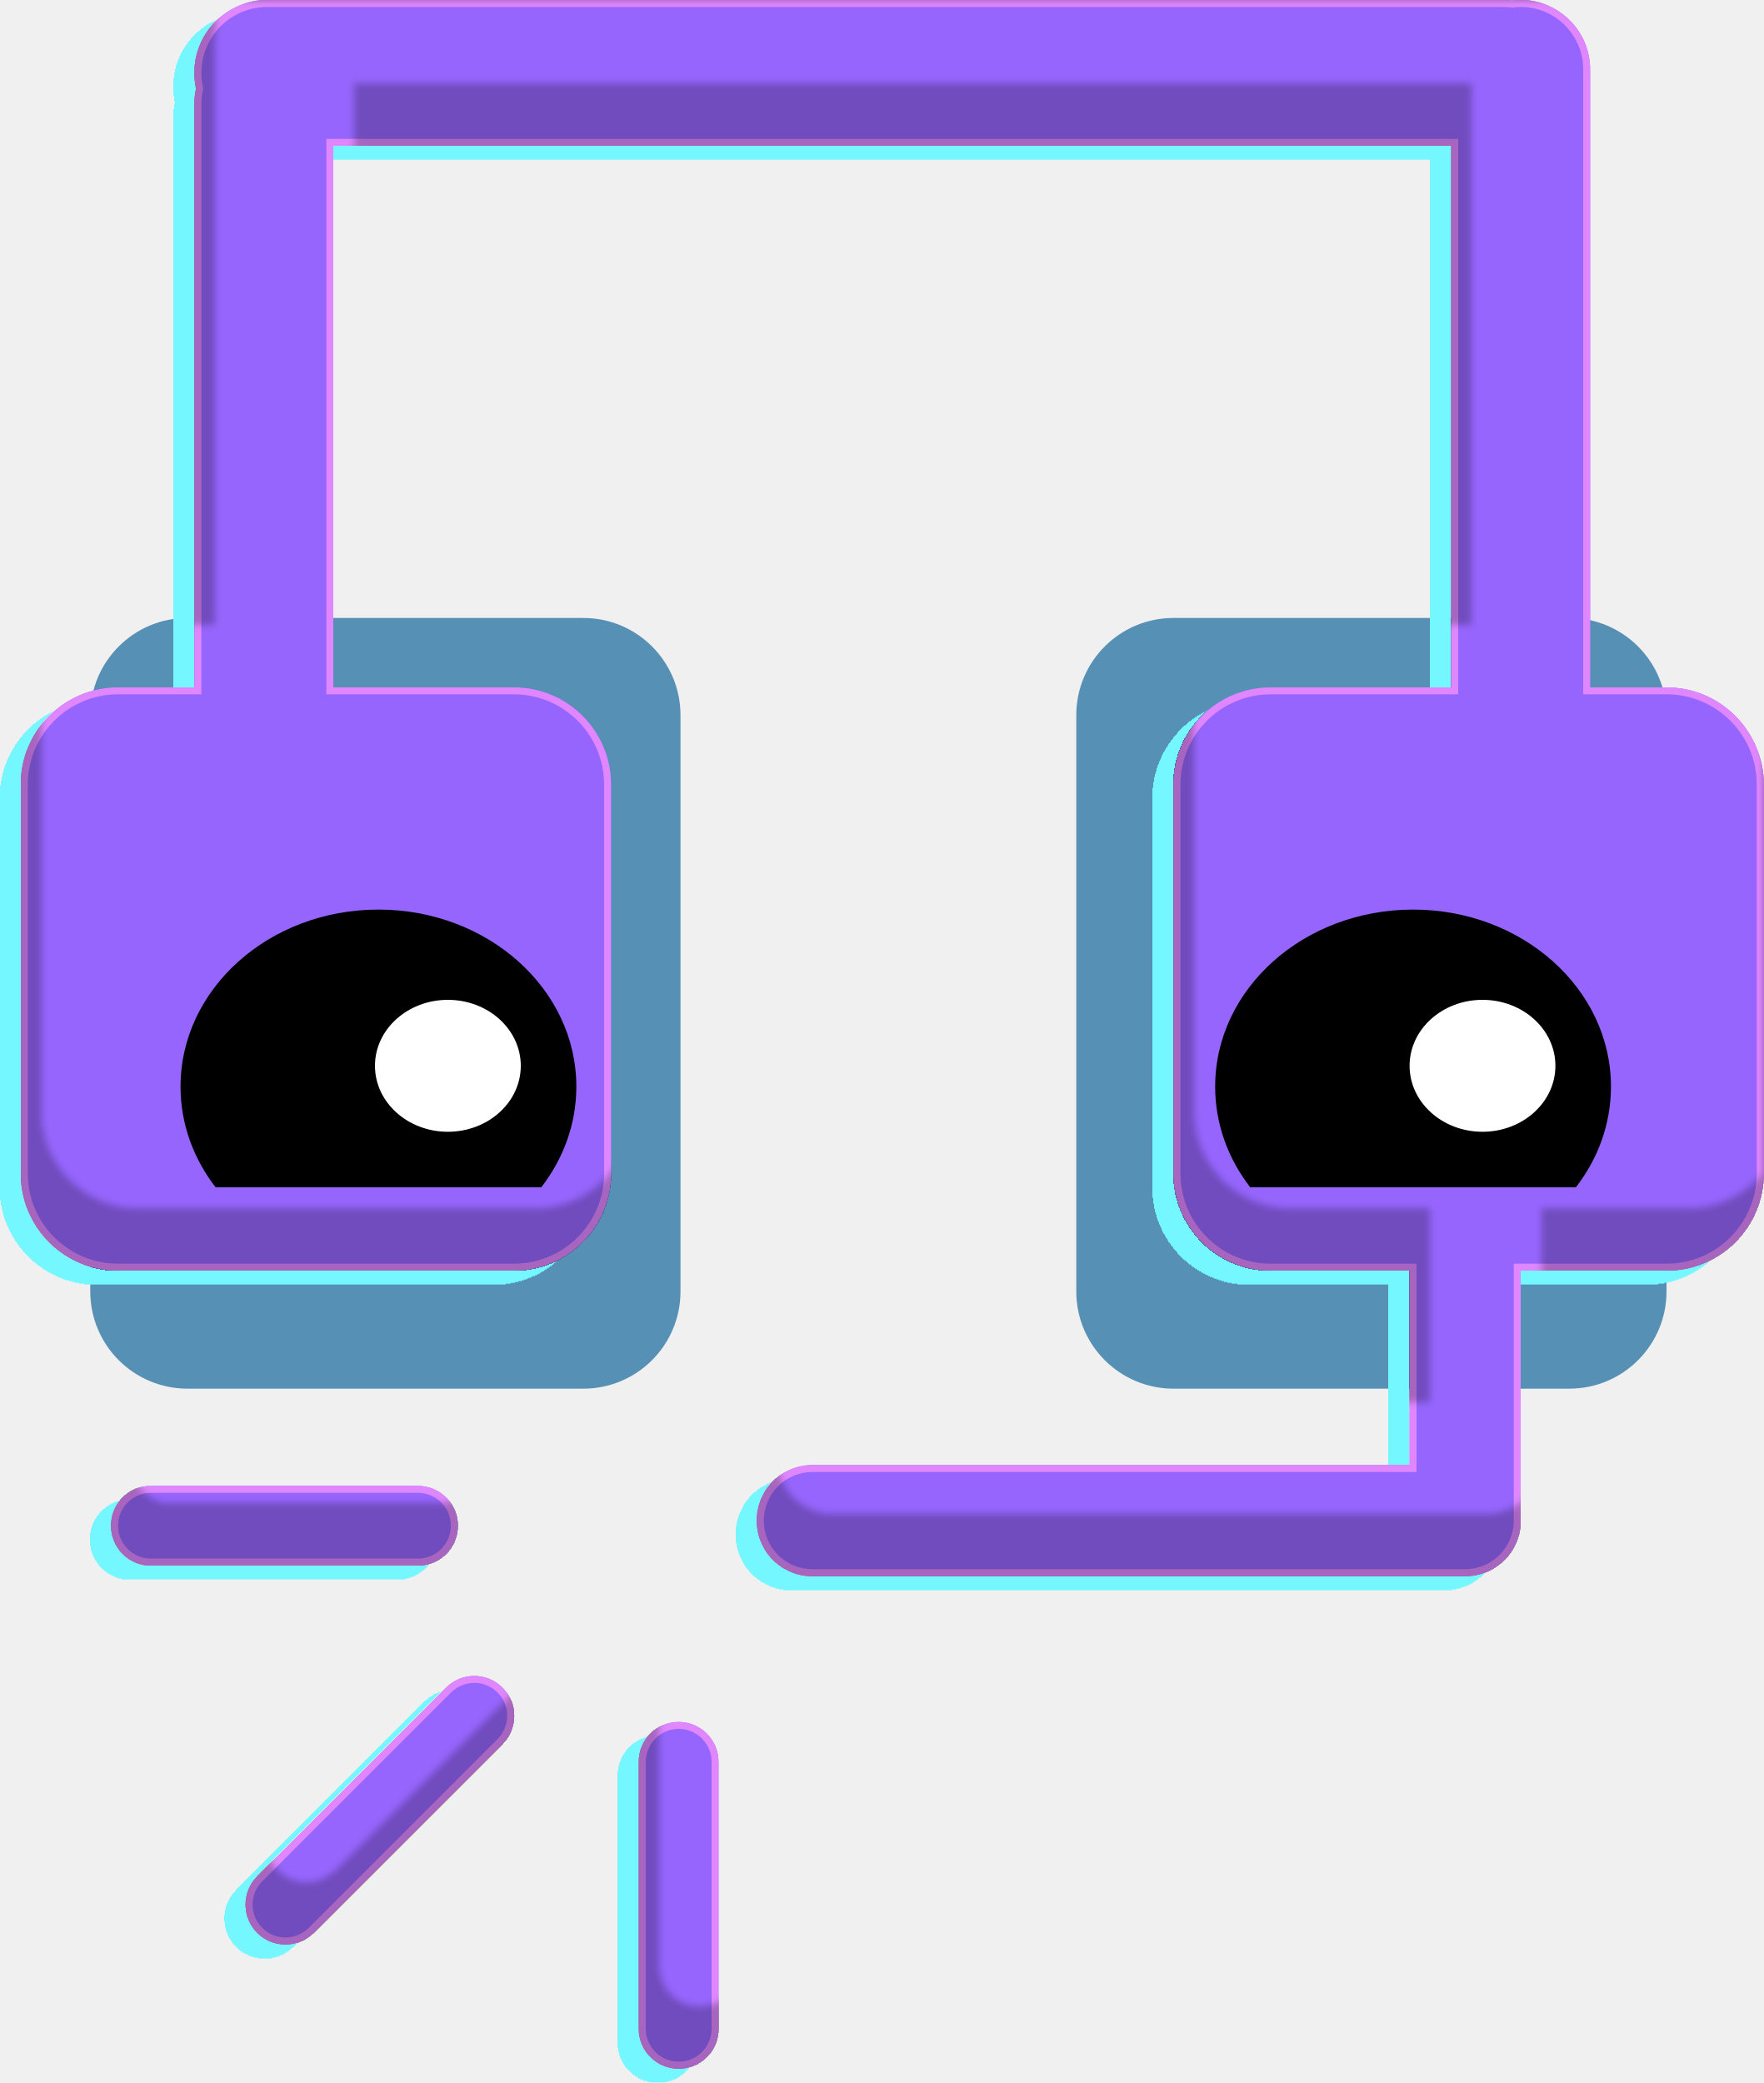
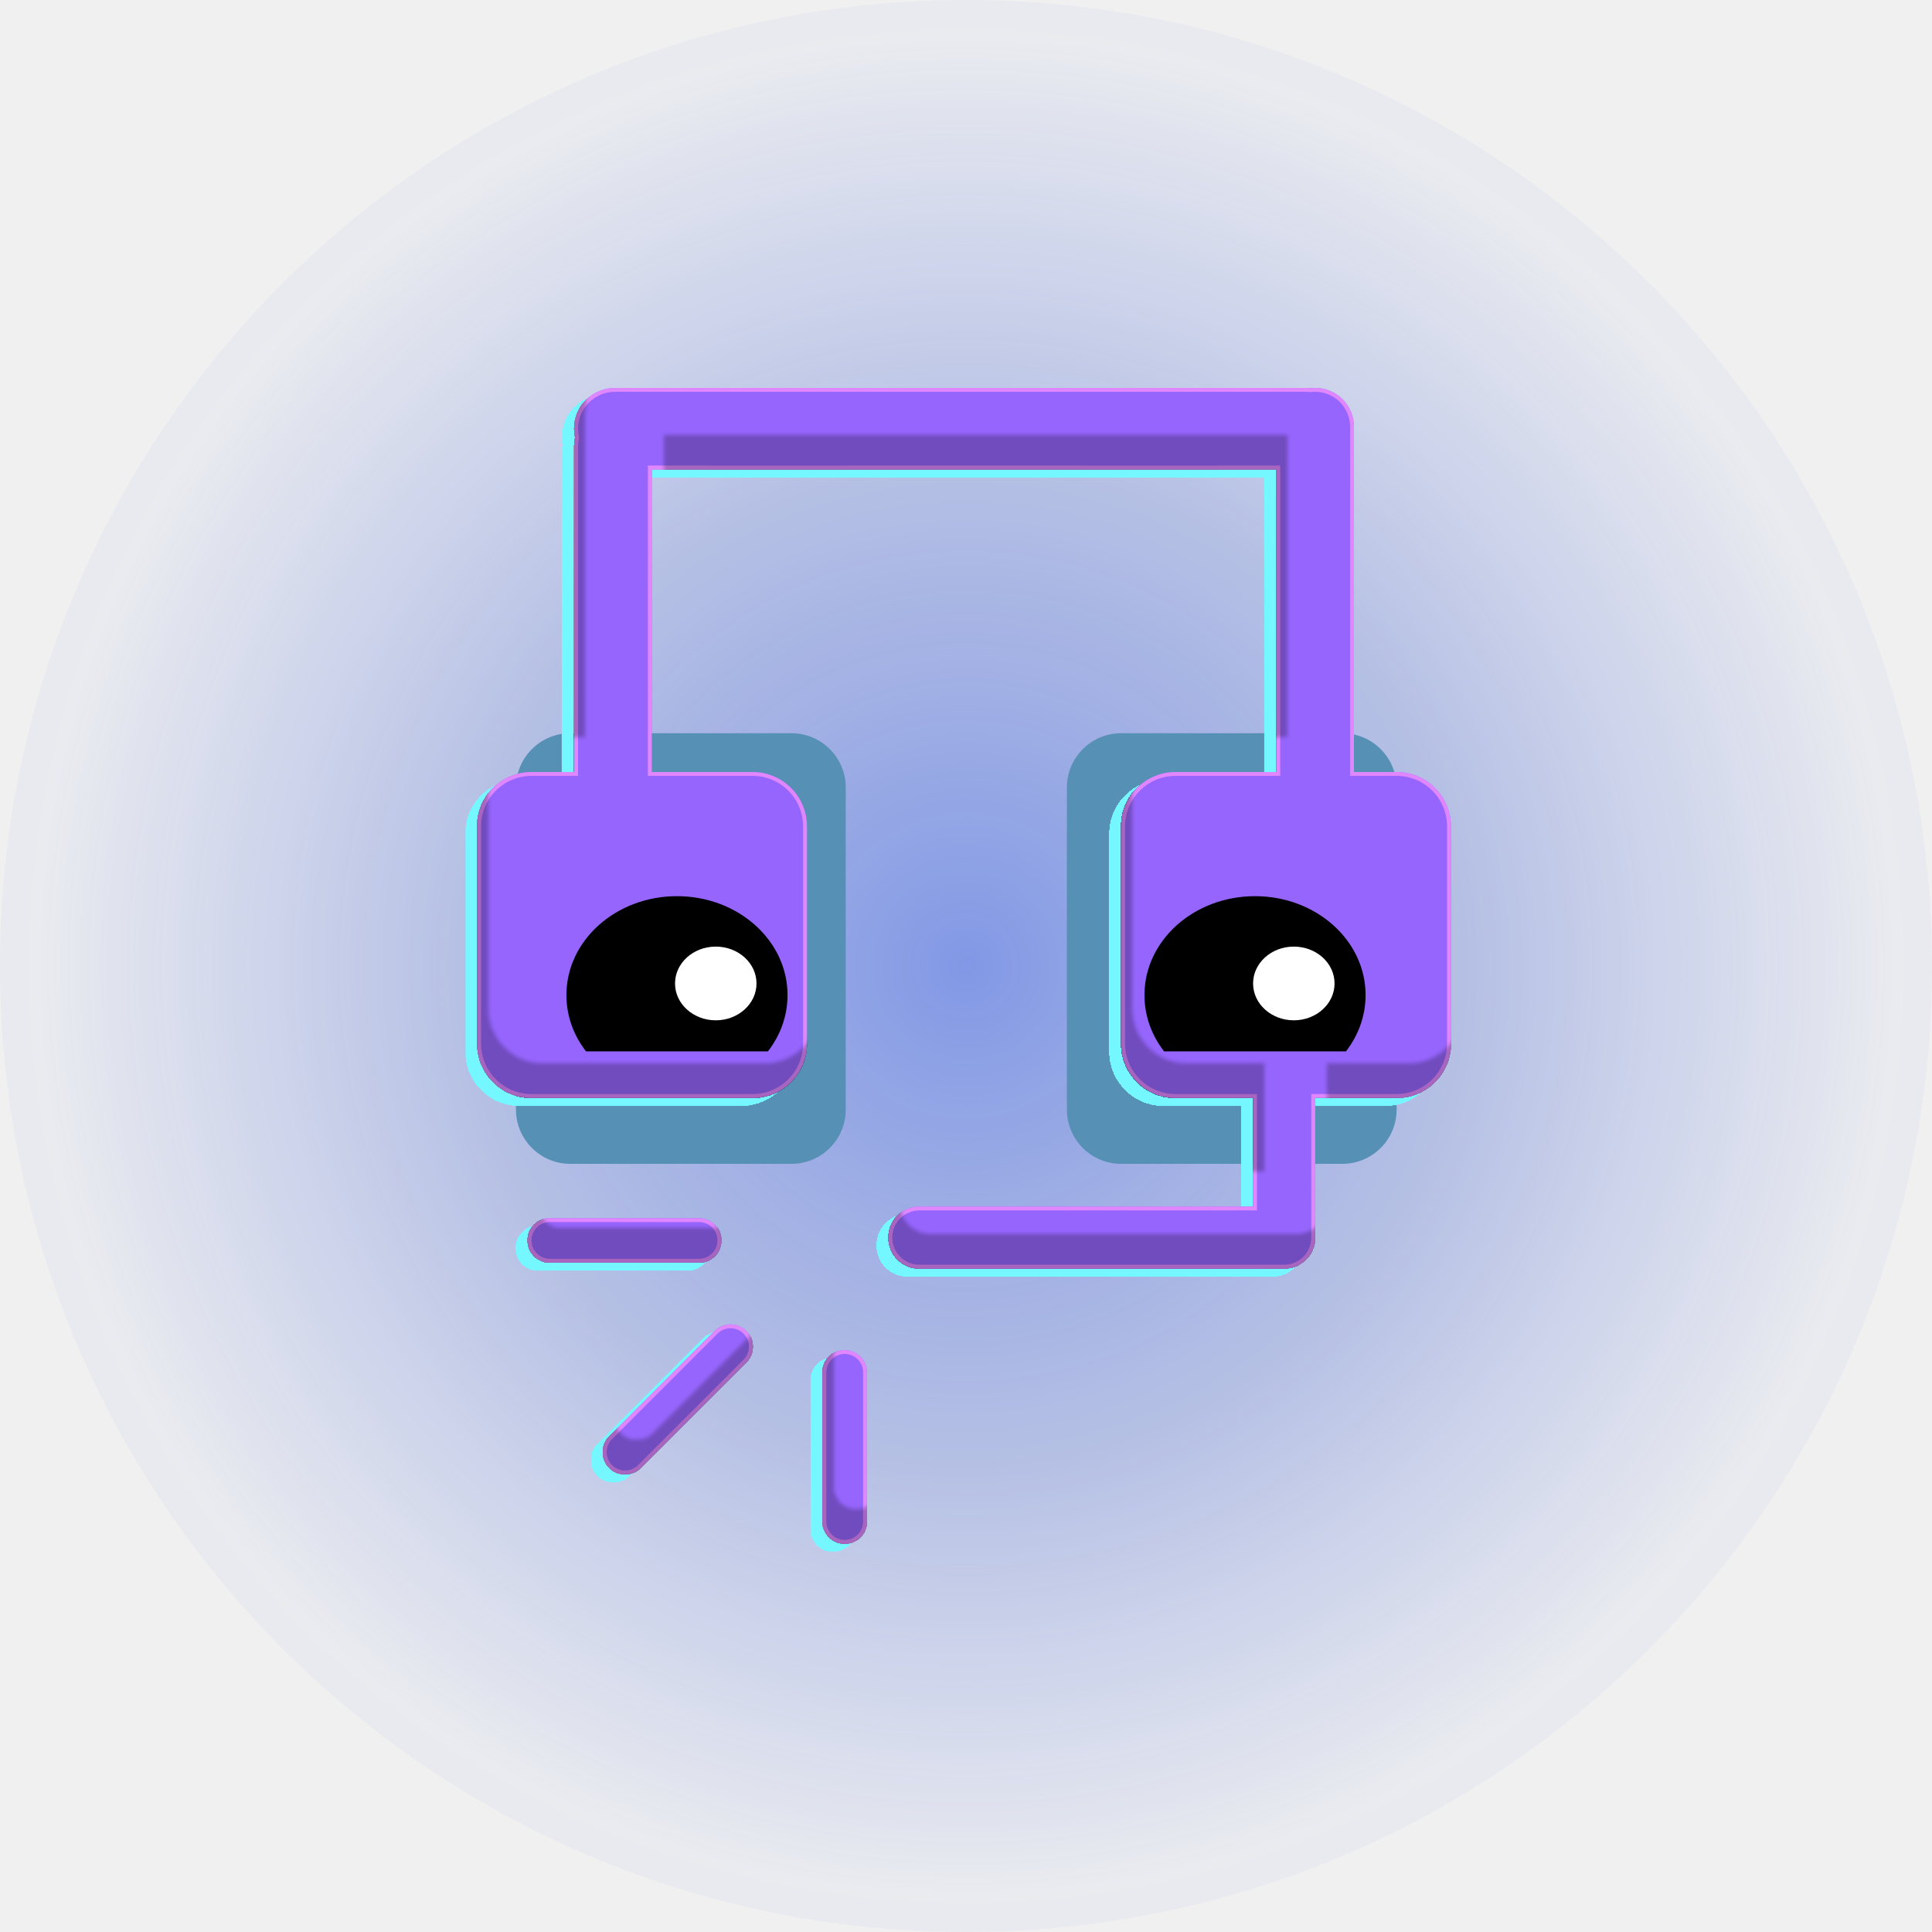
- <svg xmlns="http://www.w3.org/2000/svg" width="254" height="300" viewBox="0 0 254 300" fill="none">
-   <rect x="155" y="89" width="85" height="111" rx="14" fill="#5790B5" />
-   <rect x="13" y="89" width="85" height="111" rx="14" fill="#5790B5" />
-   <g filter="url(#filter0_di_244_2)">
-     <mask id="path-3-inside-1_244_2" fill="white">
-       <path fill-rule="evenodd" clip-rule="evenodd" d="M217.765 0.075C218.17 0.026 218.582 0 219 0C224.523 0 229 4.477 229 10V99H240C247.732 99 254 105.268 254 113V169C254 176.732 247.732 183 240 183H219V219C219 223.418 215.418 227 211 227H117C112.582 227 109 223.418 109 219C109 214.582 112.582 211 117 211H203V183H183C175.268 183 169 176.732 169 169V113C169 105.268 175.268 99 183 99H209V21L48 21V99H74C81.732 99 88 105.268 88 113V169C88 176.732 81.732 183 74 183H17C9.268 183 3 176.732 3 169V113C3 105.268 9.268 99 17 99H28V15C28 14.236 28.086 13.493 28.248 12.778C28.085 12.044 28 11.282 28 10.5C28 4.701 32.701 9.33126e-06 38.5 9.07777e-06L216.5 0C216.928 0 217.351 0.026 217.765 0.075ZM37.057 278.362C39.298 280.603 42.931 280.603 45.172 278.362L72.363 251.172C74.603 248.931 74.603 245.298 72.363 243.057C70.122 240.816 66.489 240.816 64.248 243.057L37.057 270.248C34.817 272.489 34.817 276.122 37.057 278.362ZM103.476 292.191C103.476 295.36 100.907 297.929 97.738 297.929C94.569 297.929 92 295.36 92 292.191V253.738C92 250.569 94.569 248 97.738 248C100.907 248 103.476 250.569 103.476 253.738L103.476 292.191ZM16 219.738C16 222.907 18.569 225.476 21.738 225.476H60.191C63.36 225.476 65.929 222.907 65.929 219.738C65.929 216.569 63.36 214 60.191 214H21.738C18.569 214 16 216.569 16 219.738Z" />
+ <svg xmlns="http://www.w3.org/2000/svg" width="498" height="498" viewBox="0 0 498 498" fill="none">
+   <circle cx="249" cy="249" r="249" fill="url(#paint0_radial_258_5)" fill-opacity="0.5" />
+   <rect x="275" y="189" width="85" height="111" rx="14" fill="#5790B5" />
+   <rect x="133" y="189" width="85" height="111" rx="14" fill="#5790B5" />
+   <g filter="url(#filter0_di_258_5)">
+     <mask id="path-4-inside-1_258_5" fill="white">
+       <path fill-rule="evenodd" clip-rule="evenodd" d="M337.765 100.075C338.17 100.026 338.582 100 339 100C344.523 100 349 104.477 349 110V199H360C367.732 199 374 205.268 374 213V269C374 276.732 367.732 283 360 283H339V319C339 323.418 335.418 327 331 327H237C232.582 327 229 323.418 229 319C229 314.582 232.582 311 237 311H323V283H303C295.268 283 289 276.732 289 269V213C289 205.268 295.268 199 303 199H329V121L168 121V199H194C201.732 199 208 205.268 208 213V269C208 276.732 201.732 283 194 283H137C129.268 283 123 276.732 123 269V213C123 205.268 129.268 199 137 199H148V115C148 114.236 148.086 113.493 148.248 112.778C148.086 112.044 148 111.282 148 110.5C148 104.701 152.701 100 158.5 100L336.5 100C336.928 100 337.351 100.026 337.765 100.075ZM157.057 378.362C159.298 380.603 162.931 380.603 165.172 378.362L192.363 351.172C194.603 348.931 194.603 345.298 192.363 343.057C190.122 340.816 186.489 340.816 184.248 343.057L157.057 370.248C154.817 372.489 154.817 376.122 157.057 378.362ZM223.476 392.191C223.476 395.36 220.907 397.929 217.738 397.929C214.569 397.929 212 395.36 212 392.191V353.738C212 350.569 214.569 348 217.738 348C220.907 348 223.476 350.569 223.476 353.738L223.476 392.191ZM136 319.738C136 322.907 138.569 325.476 141.738 325.476H180.191C183.36 325.476 185.929 322.907 185.929 319.738C185.929 316.569 183.36 314 180.191 314H141.738C138.569 314 136 316.569 136 319.738Z" />
    </mask>
-     <path fill-rule="evenodd" clip-rule="evenodd" d="M217.765 0.075C218.17 0.026 218.582 0 219 0C224.523 0 229 4.477 229 10V99H240C247.732 99 254 105.268 254 113V169C254 176.732 247.732 183 240 183H219V219C219 223.418 215.418 227 211 227H117C112.582 227 109 223.418 109 219C109 214.582 112.582 211 117 211H203V183H183C175.268 183 169 176.732 169 169V113C169 105.268 175.268 99 183 99H209V21L48 21V99H74C81.732 99 88 105.268 88 113V169C88 176.732 81.732 183 74 183H17C9.268 183 3 176.732 3 169V113C3 105.268 9.268 99 17 99H28V15C28 14.236 28.086 13.493 28.248 12.778C28.085 12.044 28 11.282 28 10.5C28 4.701 32.701 9.33126e-06 38.5 9.07777e-06L216.5 0C216.928 0 217.351 0.026 217.765 0.075ZM37.057 278.362C39.298 280.603 42.931 280.603 45.172 278.362L72.363 251.172C74.603 248.931 74.603 245.298 72.363 243.057C70.122 240.816 66.489 240.816 64.248 243.057L37.057 270.248C34.817 272.489 34.817 276.122 37.057 278.362ZM103.476 292.191C103.476 295.36 100.907 297.929 97.738 297.929C94.569 297.929 92 295.36 92 292.191V253.738C92 250.569 94.569 248 97.738 248C100.907 248 103.476 250.569 103.476 253.738L103.476 292.191ZM16 219.738C16 222.907 18.569 225.476 21.738 225.476H60.191C63.36 225.476 65.929 222.907 65.929 219.738C65.929 216.569 63.36 214 60.191 214H21.738C18.569 214 16 216.569 16 219.738Z" fill="#9665FD" />
-     <path d="M217.765 0.075L217.646 1.068L217.767 1.083L217.888 1.068L217.765 0.075ZM229 99H228V100H229V99ZM219 183V182H218V183H219ZM203 211V212H204V211H203ZM203 183H204V182H203V183ZM209 99V100H210V99H209ZM209 21H210V20H209V21ZM48 21V20H47V21H48ZM48 99H47V100H48V99ZM28 99V100H29V99H28ZM28.248 12.778L29.223 12.999L29.273 12.781L29.224 12.562L28.248 12.778ZM38.5 9.07777e-06V1V9.07777e-06ZM216.5 0V-1V0ZM45.172 278.362L44.465 277.655L45.172 278.362ZM37.057 278.362L37.765 277.655L37.765 277.655L37.057 278.362ZM72.363 251.172L71.656 250.465L72.363 251.172ZM72.363 243.057L71.656 243.764L72.363 243.057ZM64.248 243.057L63.541 242.35L64.248 243.057ZM37.057 270.248L37.765 270.955L37.765 270.955L37.057 270.248ZM103.476 292.191H104.476H103.476ZM103.476 253.738H102.476H103.476ZM219 -1C218.541 -1 218.088 -0.972 217.643 -0.917L217.888 1.068C218.252 1.023 218.623 1 219 1V-1ZM230 10C230 3.925 225.075 -1 219 -1V1C223.971 1 228 5.029 228 10H230ZM230 99V10H228V99H230ZM240 98H229V100H240V98ZM255 113C255 104.716 248.284 98 240 98V100C247.18 100 253 105.82 253 113H255ZM255 169V113H253V169H255ZM240 184C248.284 184 255 177.284 255 169H253C253 176.18 247.18 182 240 182V184ZM219 184H240V182H219V184ZM220 219V183H218V219H220ZM211 228C215.971 228 220 223.971 220 219H218C218 222.866 214.866 226 211 226V228ZM117 228H211V226H117V228ZM108 219C108 223.971 112.029 228 117 228V226C113.134 226 110 222.866 110 219H108ZM117 210C112.029 210 108 214.029 108 219H110C110 215.134 113.134 212 117 212V210ZM203 210H117V212H203V210ZM202 183V211H204V183H202ZM183 184H203V182H183V184ZM168 169C168 177.284 174.716 184 183 184V182C175.82 182 170 176.18 170 169H168ZM168 113V169H170V113H168ZM183 98C174.716 98 168 104.716 168 113H170C170 105.82 175.82 100 183 100V98ZM209 98H183V100H209V98ZM208 21V99H210V21H208ZM209 20L48 20V22L209 22V20ZM47 21V99H49V21H47ZM48 100H74V98H48V100ZM74 100C81.18 100 87 105.82 87 113H89C89 104.716 82.284 98 74 98V100ZM87 113V169H89V113H87ZM87 169C87 176.18 81.18 182 74 182V184C82.284 184 89 177.284 89 169H87ZM74 182H17V184H74V182ZM17 182C9.82 182 4 176.18 4 169H2C2 177.284 8.716 184 17 184V182ZM4 169V113H2V169H4ZM4 113C4 105.82 9.82 100 17 100V98C8.716 98 2 104.716 2 113H4ZM17 100H28V98H17V100ZM29 99V15H27V99H29ZM29 15C29 14.311 29.077 13.642 29.223 12.999L27.273 12.557C27.094 13.343 27 14.161 27 15H29ZM29.224 12.562C29.078 11.899 29 11.209 29 10.5H27C27 11.355 27.094 12.19 27.271 12.994L29.224 12.562ZM29 10.5C29 5.253 33.253 1 38.5 1V-1C32.149 -1 27 4.149 27 10.5H29ZM38.5 1L216.5 1V-1L38.5 -1V1ZM216.5 1C216.888 1 217.271 1.023 217.646 1.068L217.885 -0.917C217.43 -0.972 216.968 -1 216.5 -1V1ZM44.465 277.655C42.615 279.506 39.615 279.506 37.765 277.655L36.35 279.07C38.982 281.701 43.248 281.701 45.879 279.07L44.465 277.655ZM71.656 250.465L44.465 277.655L45.879 279.07L73.07 251.879L71.656 250.465ZM71.656 243.764C73.506 245.615 73.506 248.614 71.656 250.465L73.07 251.879C75.701 249.248 75.701 244.981 73.07 242.35L71.656 243.764ZM64.955 243.764C66.805 241.914 69.805 241.914 71.656 243.764L73.07 242.35C70.439 239.719 66.172 239.719 63.541 242.35L64.955 243.764ZM37.765 270.955L64.955 243.764L63.541 242.35L36.35 269.541L37.765 270.955ZM37.765 277.655C35.914 275.805 35.914 272.805 37.765 270.955L36.35 269.541C33.719 272.172 33.719 276.438 36.35 279.07L37.765 277.655ZM97.738 298.929C101.459 298.929 104.476 295.912 104.476 292.191H102.476C102.476 294.808 100.354 296.929 97.738 296.929V298.929ZM91 292.191C91 295.913 94.016 298.929 97.738 298.929V296.929C95.121 296.929 93 294.808 93 292.191H91ZM91 253.738V292.191H93V253.738H91ZM97.738 247C94.016 247 91 250.017 91 253.738H93C93 251.121 95.121 249 97.738 249V247ZM104.476 253.738C104.476 250.017 101.459 247 97.738 247V249C100.354 249 102.476 251.121 102.476 253.738H104.476ZM104.476 292.191L104.476 253.738H102.476L102.476 292.191H104.476ZM21.738 224.476C19.121 224.476 17 222.354 17 219.738H15C15 223.459 18.017 226.476 21.738 226.476V224.476ZM60.191 224.476H21.738V226.476H60.191V224.476ZM64.929 219.738C64.929 222.354 62.808 224.476 60.191 224.476V226.476C63.913 226.476 66.929 223.459 66.929 219.738H64.929ZM60.191 215C62.808 215 64.929 217.121 64.929 219.738H66.929C66.929 216.017 63.913 213 60.191 213V215ZM21.738 215H60.191V213H21.738V215ZM17 219.738C17 217.121 19.121 215 21.738 215V213C18.017 213 15 216.017 15 219.738H17Z" fill="#E087FF" mask="url(#path-3-inside-1_244_2)" />
+     <path fill-rule="evenodd" clip-rule="evenodd" d="M337.765 100.075C338.17 100.026 338.582 100 339 100C344.523 100 349 104.477 349 110V199H360C367.732 199 374 205.268 374 213V269C374 276.732 367.732 283 360 283H339V319C339 323.418 335.418 327 331 327H237C232.582 327 229 323.418 229 319C229 314.582 232.582 311 237 311H323V283H303C295.268 283 289 276.732 289 269V213C289 205.268 295.268 199 303 199H329V121L168 121V199H194C201.732 199 208 205.268 208 213V269C208 276.732 201.732 283 194 283H137C129.268 283 123 276.732 123 269V213C123 205.268 129.268 199 137 199H148V115C148 114.236 148.086 113.493 148.248 112.778C148.086 112.044 148 111.282 148 110.5C148 104.701 152.701 100 158.5 100L336.5 100C336.928 100 337.351 100.026 337.765 100.075ZM157.057 378.362C159.298 380.603 162.931 380.603 165.172 378.362L192.363 351.172C194.603 348.931 194.603 345.298 192.363 343.057C190.122 340.816 186.489 340.816 184.248 343.057L157.057 370.248C154.817 372.489 154.817 376.122 157.057 378.362ZM223.476 392.191C223.476 395.36 220.907 397.929 217.738 397.929C214.569 397.929 212 395.36 212 392.191V353.738C212 350.569 214.569 348 217.738 348C220.907 348 223.476 350.569 223.476 353.738L223.476 392.191ZM136 319.738C136 322.907 138.569 325.476 141.738 325.476H180.191C183.36 325.476 185.929 322.907 185.929 319.738C185.929 316.569 183.36 314 180.191 314H141.738C138.569 314 136 316.569 136 319.738Z" fill="#9665FD" />
+     <path d="M337.765 100.075L337.646 101.068L337.767 101.083L337.888 101.068L337.765 100.075ZM349 199H348V200H349V199ZM339 283V282H338V283H339ZM323 311V312H324V311H323ZM323 283H324V282H323V283ZM329 199V200H330V199H329ZM329 121H330V120H329V121ZM168 121V120H167V121H168ZM168 199H167V200H168V199ZM148 199V200H149V199H148ZM148.248 112.778L149.223 112.999L149.273 112.781L149.224 112.562L148.248 112.778ZM158.5 100V101V100ZM336.5 100V99V100ZM165.172 378.362L164.465 377.655L165.172 378.362ZM157.057 378.362L157.765 377.655L157.765 377.655L157.057 378.362ZM192.363 351.172L191.656 350.465L192.363 351.172ZM192.363 343.057L191.656 343.764L192.363 343.057ZM184.248 343.057L183.541 342.35L184.248 343.057ZM157.057 370.248L157.765 370.955L157.765 370.955L157.057 370.248ZM223.476 392.191H224.476H223.476ZM223.476 353.738H222.476H223.476ZM339 99C338.541 99 338.088 99.028 337.643 99.083L337.888 101.068C338.252 101.023 338.623 101 339 101V99ZM350 110C350 103.925 345.075 99 339 99V101C343.971 101 348 105.029 348 110H350ZM350 199V110H348V199H350ZM360 198H349V200H360V198ZM375 213C375 204.716 368.284 198 360 198V200C367.18 200 373 205.82 373 213H375ZM375 269V213H373V269H375ZM360 284C368.284 284 375 277.284 375 269H373C373 276.18 367.18 282 360 282V284ZM339 284H360V282H339V284ZM340 319V283H338V319H340ZM331 328C335.971 328 340 323.971 340 319H338C338 322.866 334.866 326 331 326V328ZM237 328H331V326H237V328ZM228 319C228 323.971 232.029 328 237 328V326C233.134 326 230 322.866 230 319H228ZM237 310C232.029 310 228 314.029 228 319H230C230 315.134 233.134 312 237 312V310ZM323 310H237V312H323V310ZM322 283V311H324V283H322ZM303 284H323V282H303V284ZM288 269C288 277.284 294.716 284 303 284V282C295.82 282 290 276.18 290 269H288ZM288 213V269H290V213H288ZM303 198C294.716 198 288 204.716 288 213H290C290 205.82 295.82 200 303 200V198ZM329 198H303V200H329V198ZM328 121V199H330V121H328ZM329 120L168 120V122L329 122V120ZM167 121V199H169V121H167ZM168 200H194V198H168V200ZM194 200C201.18 200 207 205.82 207 213H209C209 204.716 202.284 198 194 198V200ZM207 213V269H209V213H207ZM207 269C207 276.18 201.18 282 194 282V284C202.284 284 209 277.284 209 269H207ZM194 282H137V284H194V282ZM137 282C129.82 282 124 276.18 124 269H122C122 277.284 128.716 284 137 284V282ZM124 269V213H122V269H124ZM124 213C124 205.82 129.82 200 137 200V198C128.716 198 122 204.716 122 213H124ZM137 200H148V198H137V200ZM149 199V115H147V199H149ZM149 115C149 114.311 149.077 113.642 149.223 112.999L147.273 112.557C147.094 113.343 147 114.161 147 115H149ZM149.224 112.562C149.078 111.899 149 111.209 149 110.5H147C147 111.355 147.094 112.19 147.271 112.994L149.224 112.562ZM149 110.5C149 105.253 153.253 101 158.5 101V99C152.149 99 147 104.149 147 110.5H149ZM158.5 101L336.5 101V99L158.5 99V101ZM336.5 101C336.888 101 337.271 101.023 337.646 101.068L337.885 99.083C337.43 99.028 336.968 99 336.5 99V101ZM164.465 377.655C162.615 379.506 159.615 379.506 157.765 377.655L156.35 379.07C158.982 381.701 163.248 381.701 165.879 379.07L164.465 377.655ZM191.656 350.465L164.465 377.655L165.879 379.07L193.07 351.879L191.656 350.465ZM191.656 343.764C193.506 345.615 193.506 348.614 191.656 350.465L193.07 351.879C195.701 349.248 195.701 344.981 193.07 342.35L191.656 343.764ZM184.955 343.764C186.805 341.914 189.805 341.914 191.656 343.764L193.07 342.35C190.438 339.719 186.172 339.719 183.541 342.35L184.955 343.764ZM157.765 370.955L184.955 343.764L183.541 342.35L156.35 369.541L157.765 370.955ZM157.765 377.655C155.914 375.805 155.914 372.805 157.765 370.955L156.35 369.541C153.719 372.172 153.719 376.438 156.35 379.07L157.765 377.655ZM217.738 398.929C221.459 398.929 224.476 395.912 224.476 392.191H222.476C222.476 394.808 220.354 396.929 217.738 396.929V398.929ZM211 392.191C211 395.913 214.017 398.929 217.738 398.929V396.929C215.121 396.929 213 394.808 213 392.191H211ZM211 353.738V392.191H213V353.738H211ZM217.738 347C214.017 347 211 350.017 211 353.738H213C213 351.121 215.121 349 217.738 349V347ZM224.476 353.738C224.476 350.017 221.459 347 217.738 347V349C220.354 349 222.476 351.121 222.476 353.738H224.476ZM224.476 392.191L224.476 353.738H222.476L222.476 392.191H224.476ZM141.738 324.476C139.121 324.476 137 322.354 137 319.738H135C135 323.459 138.017 326.476 141.738 326.476V324.476ZM180.191 324.476H141.738V326.476H180.191V324.476ZM184.929 319.738C184.929 322.354 182.808 324.476 180.191 324.476V326.476C183.912 326.476 186.929 323.459 186.929 319.738H184.929ZM180.191 315C182.808 315 184.929 317.121 184.929 319.738H186.929C186.929 316.017 183.912 313 180.191 313V315ZM141.738 315H180.191V313H141.738V315ZM137 319.738C137 317.121 139.121 315 141.738 315V313C138.017 313 135 316.017 135 319.738H137Z" fill="#E087FF" mask="url(#path-4-inside-1_258_5)" />
  </g>
-   <path fill-rule="evenodd" clip-rule="evenodd" d="M226.947 171C230.133 166.883 232 161.887 232 156.5C232 142.417 219.24 131 203.5 131C187.76 131 175 142.417 175 156.5C175 161.887 176.867 166.883 180.053 171H226.947Z" fill="black" />
-   <path fill-rule="evenodd" clip-rule="evenodd" d="M77.947 171C81.133 166.883 83 161.887 83 156.5C83 142.417 70.24 131 54.5 131C38.76 131 26 142.417 26 156.5C26 161.887 27.867 166.883 31.053 171H77.947Z" fill="black" />
-   <ellipse cx="213.5" cy="153.5" rx="10.5" ry="9.5" fill="white" />
-   <ellipse cx="64.5" cy="153.5" rx="10.5" ry="9.5" fill="white" />
+   <path fill-rule="evenodd" clip-rule="evenodd" d="M346.947 271C350.133 266.883 352 261.887 352 256.5C352 242.417 339.24 231 323.5 231C307.76 231 295 242.417 295 256.5C295 261.887 296.867 266.883 300.053 271H346.947Z" fill="black" />
+   <path fill-rule="evenodd" clip-rule="evenodd" d="M197.947 271C201.133 266.883 203 261.887 203 256.5C203 242.417 190.24 231 174.5 231C158.76 231 146 242.417 146 256.5C146 261.887 147.867 266.883 151.053 271H197.947Z" fill="black" />
+   <ellipse cx="333.5" cy="253.5" rx="10.5" ry="9.5" fill="white" />
+   <ellipse cx="184.5" cy="253.5" rx="10.5" ry="9.5" fill="white" />
  <defs>
-     <filter id="filter0_di_244_2" x="0" y="-1" width="255" height="300.929" filterUnits="userSpaceOnUse" color-interpolation-filters="sRGB">
+     <filter id="filter0_di_258_5" x="120" y="99" width="255" height="300.929" filterUnits="userSpaceOnUse" color-interpolation-filters="sRGB">
      <feFlood flood-opacity="0" result="BackgroundImageFix" />
      <feColorMatrix in="SourceAlpha" type="matrix" values="0 0 0 0 0 0 0 0 0 0 0 0 0 0 0 0 0 0 127 0" result="hardAlpha" />
      <feOffset dx="-3" dy="2" />
      <feComposite in2="hardAlpha" operator="out" />
      <feColorMatrix type="matrix" values="0 0 0 0 0.459 0 0 0 0 0.969 0 0 0 0 1 0 0 0 1 0" />
-       <feBlend mode="normal" in2="BackgroundImageFix" result="effect1_dropShadow_244_2" />
-       <feBlend mode="normal" in="SourceGraphic" in2="effect1_dropShadow_244_2" result="shape" />
+       <feBlend mode="normal" in2="BackgroundImageFix" result="effect1_dropShadow_258_5" />
+       <feBlend mode="normal" in="SourceGraphic" in2="effect1_dropShadow_258_5" result="shape" />
      <feColorMatrix in="SourceAlpha" type="matrix" values="0 0 0 0 0 0 0 0 0 0 0 0 0 0 0 0 0 0 127 0" result="hardAlpha" />
      <feOffset dx="3" dy="-9" />
      <feGaussianBlur stdDeviation="0.5" />
      <feComposite in2="hardAlpha" operator="arithmetic" k2="-1" k3="1" />
      <feColorMatrix type="matrix" values="0 0 0 0 0 0 0 0 0 0 0 0 0 0 0 0 0 0 0.25 0" />
-       <feBlend mode="normal" in2="shape" result="effect2_innerShadow_244_2" />
+       <feBlend mode="normal" in2="shape" result="effect2_innerShadow_258_5" />
    </filter>
+     <radialGradient id="paint0_radial_258_5" cx="0" cy="0" r="1" gradientUnits="userSpaceOnUse" gradientTransform="translate(249 249) rotate(90) scale(291.512)">
+       <stop stop-color="#1541DC" />
+       <stop offset="0.453" stop-color="#264AC8" stop-opacity="0.57" />
+       <stop offset="0.833" stop-color="#2C53DC" stop-opacity="0.06" />
+     </radialGradient>
  </defs>
</svg>
